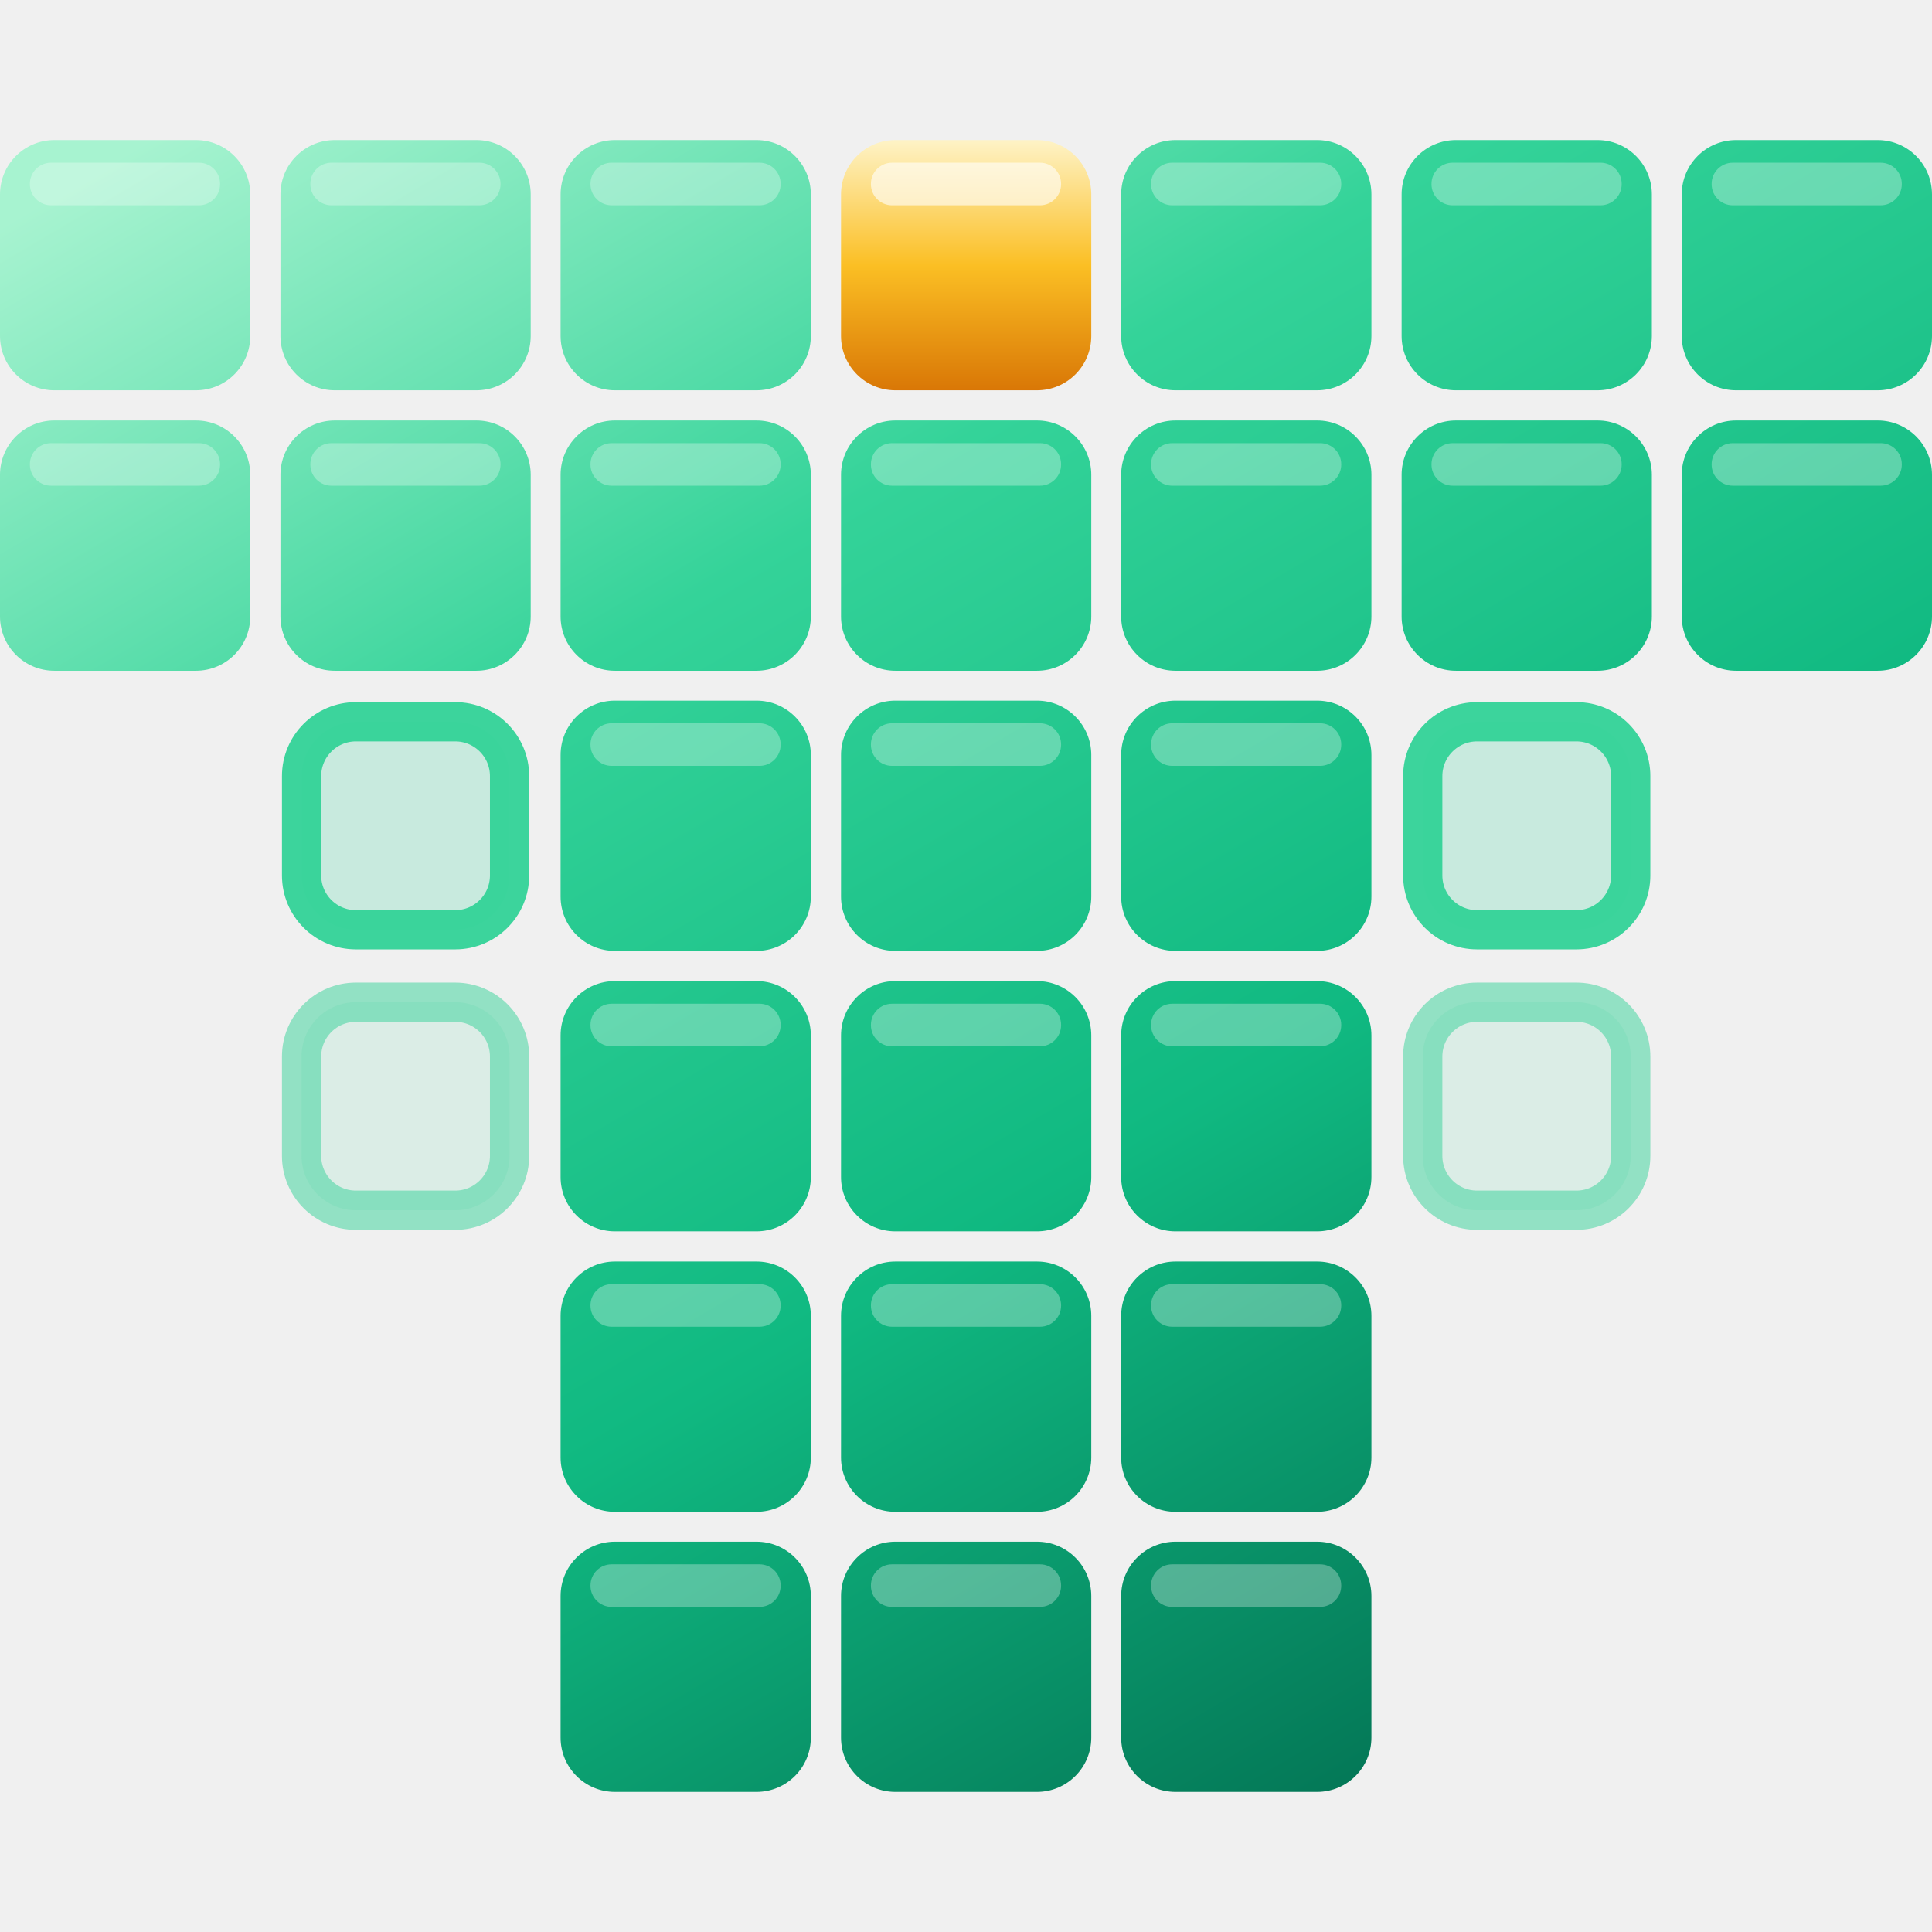
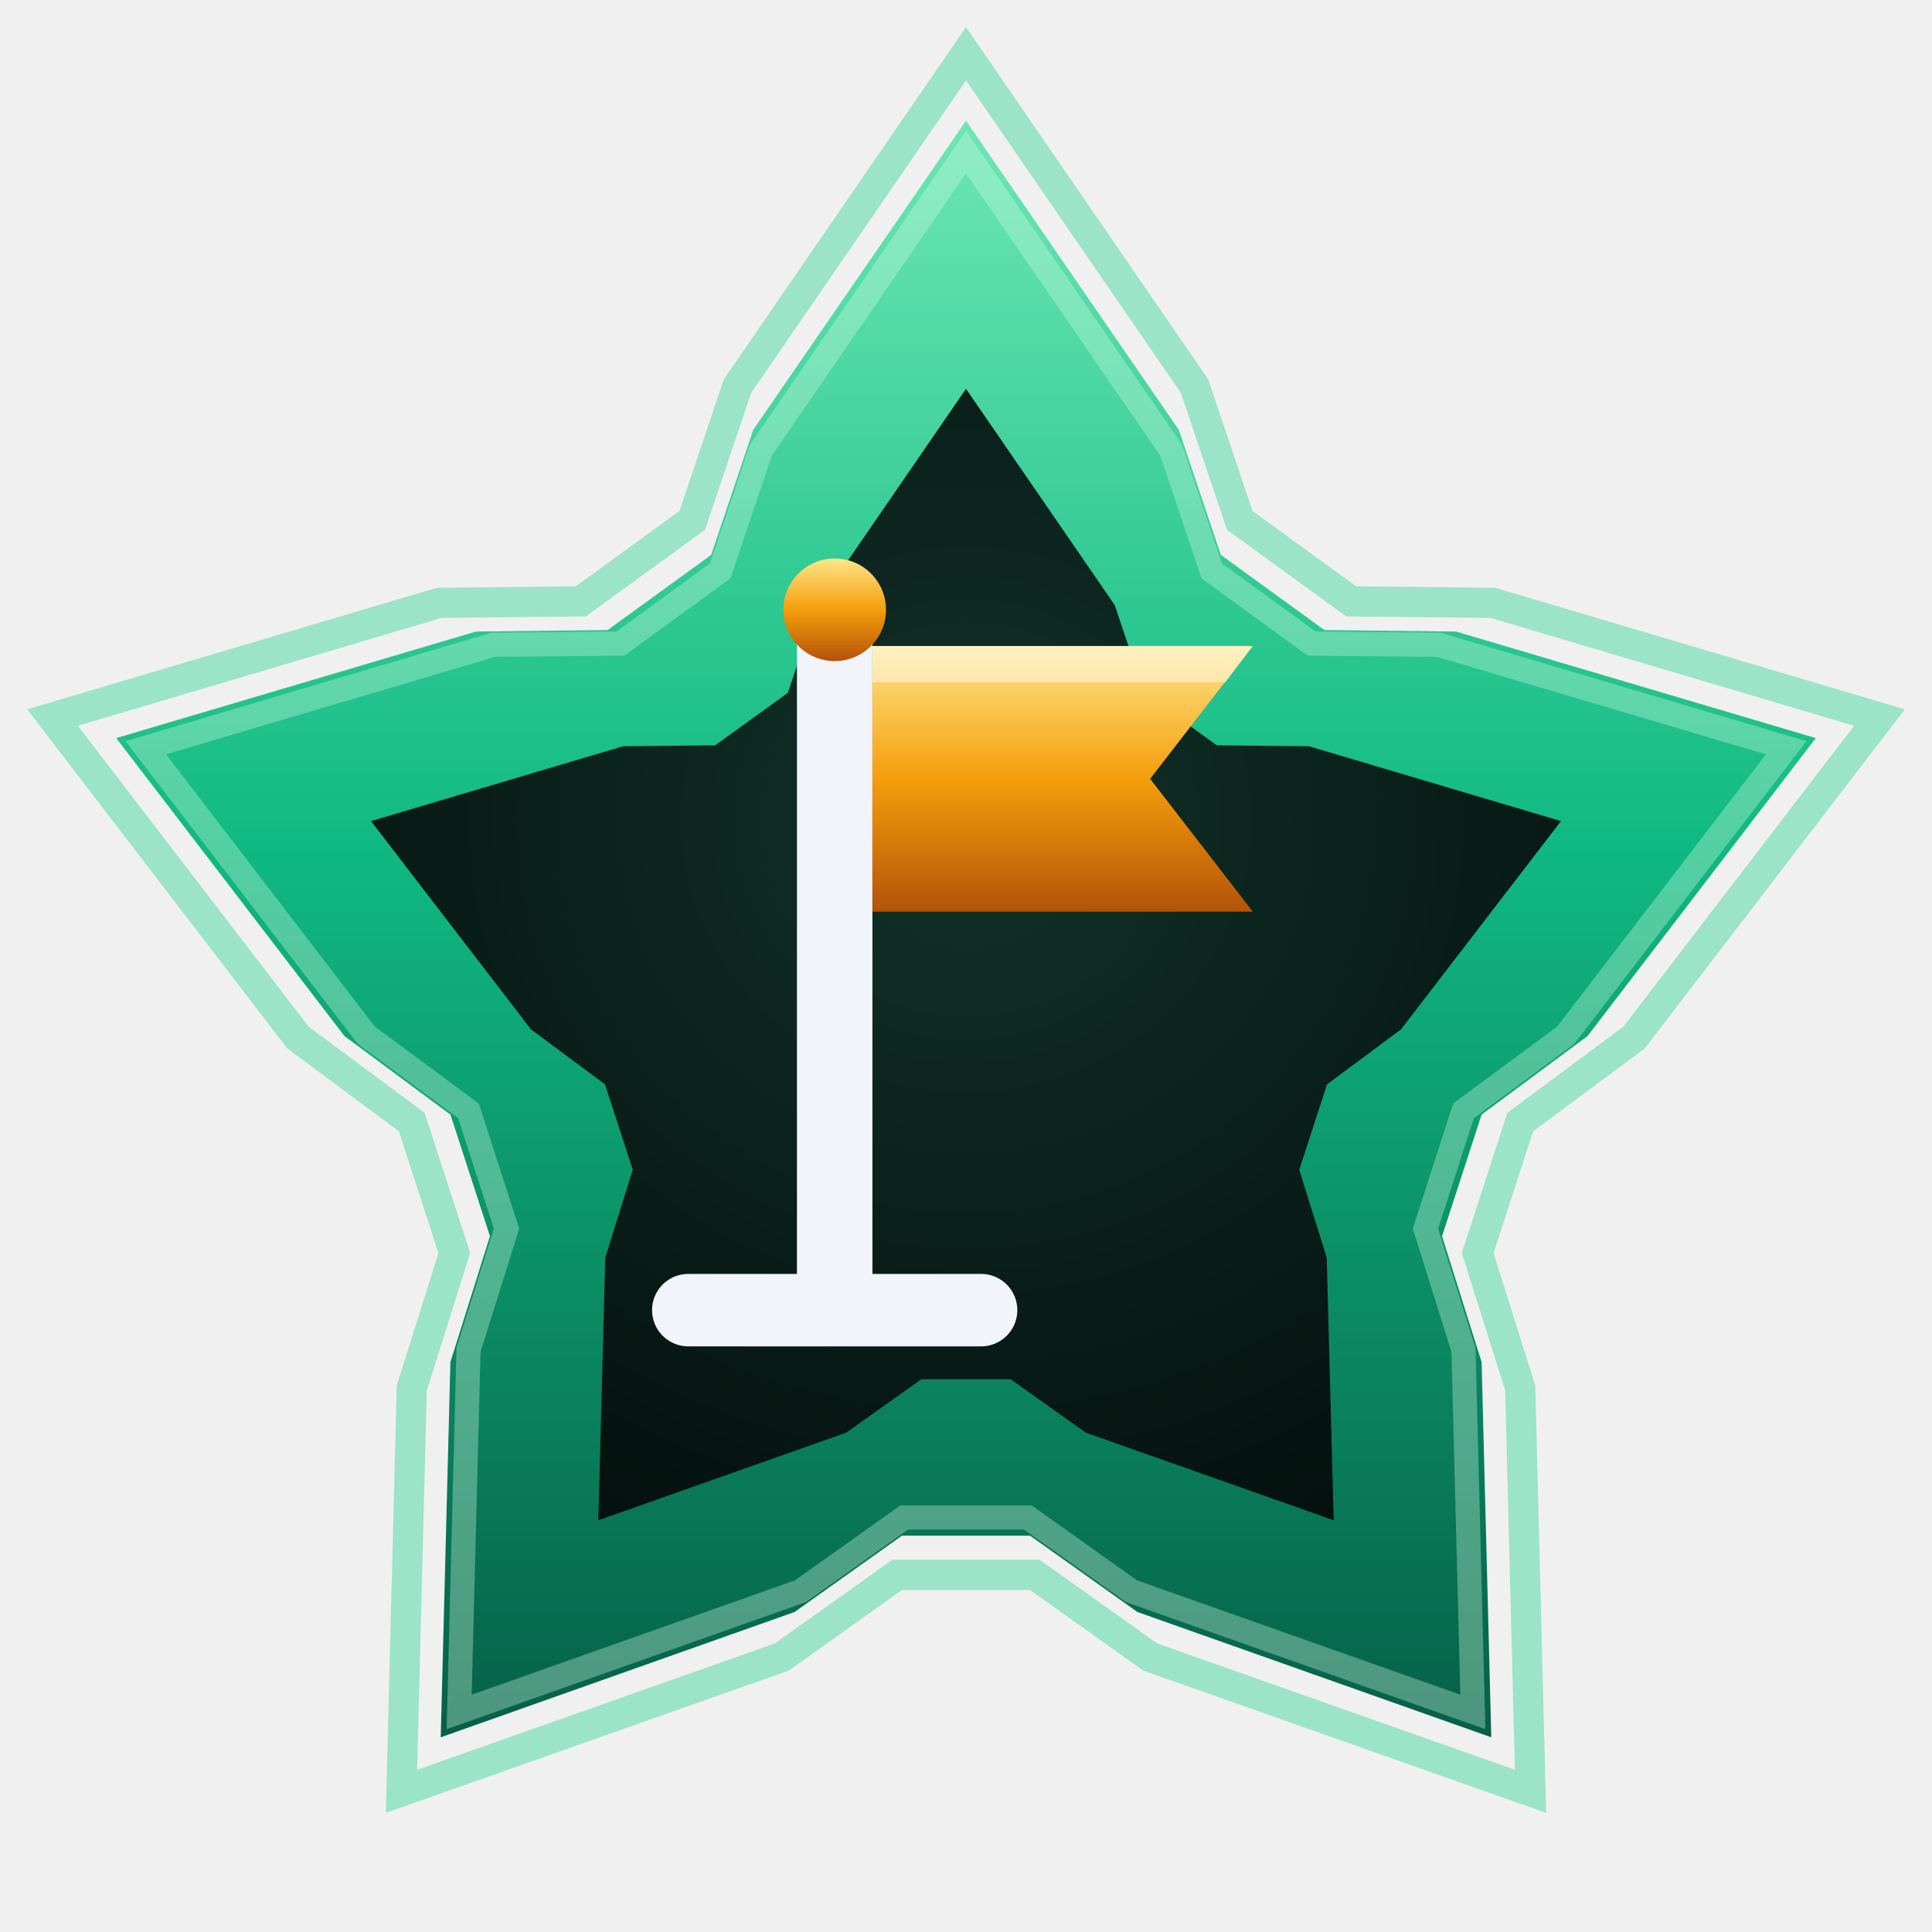
<svg xmlns="http://www.w3.org/2000/svg" viewBox="0 0 64 64">
  <defs>
-     <linearGradient id="e-g" x1="6" y1="4" x2="40" y2="62" gradientUnits="userSpaceOnUse">
-       <stop offset="0" stop-color="#a7f3d0" />
-       <stop offset="0.33" stop-color="#34d399" />
-       <stop offset="0.67" stop-color="#10b981" />
-       <stop offset="1" stop-color="#047857" />
+     <linearGradient id="eg" x1="0" y1="0" x2="0" y2="1">
+       <stop offset="0" stop-color="#6ee7b7" />
+       <stop offset=".45" stop-color="#10b981" />
+       <stop offset="1" stop-color="#065f46" />
    </linearGradient>
-     <linearGradient id="e-a" x1="0" y1="0" x2="0" y2="1">
-       <stop offset="0" stop-color="#fef3c7" />
-       <stop offset=".5" stop-color="#fbbf24" />
-       <stop offset="1" stop-color="#d97706" />
+     <linearGradient id="ea" x1="0" y1="0" x2="0" y2="1">
+       <stop offset="0" stop-color="#fde68a" />
+       <stop offset=".5" stop-color="#f59e0b" />
+       <stop offset="1" stop-color="#b45309" />
    </linearGradient>
+     <radialGradient id="ei" cx=".5" cy=".38" r=".7">
+       <stop offset="0" stop-color="#113229" />
+       <stop offset="1" stop-color="#04100d" />
+     </radialGradient>
  </defs>
-   <rect x="0" y="4.64" width="8.29" height="8.29" rx="1.8" fill="url(#e-g)" />
-   <rect x="0.99" y="5.39" width="6.3" height="1.41" rx="0.7" fill="#fff" fill-opacity=".3" />
-   <rect x="9.29" y="4.64" width="8.29" height="8.29" rx="1.8" fill="url(#e-g)" />
-   <rect x="10.28" y="5.39" width="6.3" height="1.41" rx="0.7" fill="#fff" fill-opacity=".3" />
-   <rect x="18.57" y="4.64" width="8.29" height="8.29" rx="1.8" fill="url(#e-g)" />
-   <rect x="19.56" y="5.39" width="6.3" height="1.41" rx="0.7" fill="#fff" fill-opacity=".3" />
-   <rect x="27.86" y="4.64" width="8.29" height="8.29" rx="1.8" fill="url(#e-a)" />
-   <rect x="28.85" y="5.39" width="6.3" height="1.41" rx="0.7" fill="#fff" fill-opacity=".6" />
-   <rect x="37.14" y="4.64" width="8.29" height="8.29" rx="1.8" fill="url(#e-g)" />
-   <rect x="38.13" y="5.39" width="6.3" height="1.41" rx="0.7" fill="#fff" fill-opacity=".3" />
-   <rect x="46.43" y="4.64" width="8.29" height="8.29" rx="1.8" fill="url(#e-g)" />
-   <rect x="47.42" y="5.39" width="6.3" height="1.41" rx="0.7" fill="#fff" fill-opacity=".3" />
-   <rect x="55.71" y="4.64" width="8.29" height="8.29" rx="1.8" fill="url(#e-g)" />
-   <rect x="56.7" y="5.39" width="6.3" height="1.41" rx="0.7" fill="#fff" fill-opacity=".3" />
-   <rect x="0" y="13.93" width="8.29" height="8.29" rx="1.8" fill="url(#e-g)" />
-   <rect x="0.99" y="14.68" width="6.3" height="1.41" rx="0.7" fill="#fff" fill-opacity=".3" />
-   <rect x="9.29" y="13.93" width="8.29" height="8.29" rx="1.8" fill="url(#e-g)" />
-   <rect x="10.28" y="14.68" width="6.3" height="1.41" rx="0.7" fill="#fff" fill-opacity=".3" />
-   <rect x="18.57" y="13.93" width="8.29" height="8.29" rx="1.8" fill="url(#e-g)" />
-   <rect x="19.56" y="14.68" width="6.3" height="1.41" rx="0.7" fill="#fff" fill-opacity=".3" />
-   <rect x="27.86" y="13.93" width="8.29" height="8.29" rx="1.8" fill="url(#e-g)" />
-   <rect x="28.85" y="14.68" width="6.3" height="1.41" rx="0.7" fill="#fff" fill-opacity=".3" />
-   <rect x="37.14" y="13.93" width="8.29" height="8.29" rx="1.8" fill="url(#e-g)" />
-   <rect x="38.13" y="14.68" width="6.3" height="1.41" rx="0.7" fill="#fff" fill-opacity=".3" />
-   <rect x="46.43" y="13.93" width="8.29" height="8.29" rx="1.8" fill="url(#e-g)" />
-   <rect x="47.42" y="14.68" width="6.3" height="1.41" rx="0.7" fill="#fff" fill-opacity=".3" />
-   <rect x="55.71" y="13.93" width="8.29" height="8.29" rx="1.8" fill="url(#e-g)" />
-   <rect x="56.7" y="14.68" width="6.3" height="1.41" rx="0.7" fill="#fff" fill-opacity=".3" />
-   <rect x="18.57" y="23.21" width="8.29" height="8.29" rx="1.8" fill="url(#e-g)" />
-   <rect x="19.56" y="23.96" width="6.3" height="1.41" rx="0.7" fill="#fff" fill-opacity=".3" />
-   <rect x="27.86" y="23.21" width="8.29" height="8.29" rx="1.8" fill="url(#e-g)" />
-   <rect x="28.85" y="23.96" width="6.3" height="1.41" rx="0.7" fill="#fff" fill-opacity=".3" />
-   <rect x="37.14" y="23.21" width="8.29" height="8.29" rx="1.8" fill="url(#e-g)" />
-   <rect x="38.13" y="23.96" width="6.3" height="1.41" rx="0.7" fill="#fff" fill-opacity=".3" />
-   <rect x="18.57" y="32.5" width="8.29" height="8.29" rx="1.8" fill="url(#e-g)" />
-   <rect x="19.56" y="33.25" width="6.3" height="1.41" rx="0.7" fill="#fff" fill-opacity=".3" />
-   <rect x="27.86" y="32.5" width="8.29" height="8.29" rx="1.8" fill="url(#e-g)" />
-   <rect x="28.85" y="33.25" width="6.3" height="1.41" rx="0.7" fill="#fff" fill-opacity=".3" />
-   <rect x="37.14" y="32.5" width="8.29" height="8.29" rx="1.8" fill="url(#e-g)" />
-   <rect x="38.13" y="33.25" width="6.3" height="1.41" rx="0.7" fill="#fff" fill-opacity=".3" />
-   <rect x="18.57" y="41.79" width="8.29" height="8.29" rx="1.8" fill="url(#e-g)" />
-   <rect x="19.56" y="42.54" width="6.3" height="1.41" rx="0.7" fill="#fff" fill-opacity=".3" />
-   <rect x="27.86" y="41.79" width="8.29" height="8.29" rx="1.8" fill="url(#e-g)" />
-   <rect x="28.85" y="42.54" width="6.3" height="1.41" rx="0.7" fill="#fff" fill-opacity=".3" />
-   <rect x="37.14" y="41.79" width="8.29" height="8.29" rx="1.8" fill="url(#e-g)" />
-   <rect x="38.13" y="42.54" width="6.3" height="1.41" rx="0.7" fill="#fff" fill-opacity=".3" />
-   <rect x="18.57" y="51.07" width="8.29" height="8.29" rx="1.8" fill="url(#e-g)" />
-   <rect x="19.56" y="51.82" width="6.3" height="1.41" rx="0.7" fill="#fff" fill-opacity=".3" />
-   <rect x="27.86" y="51.07" width="8.29" height="8.29" rx="1.8" fill="url(#e-g)" />
-   <rect x="28.85" y="51.82" width="6.3" height="1.41" rx="0.7" fill="#fff" fill-opacity=".3" />
-   <rect x="37.14" y="51.07" width="8.29" height="8.29" rx="1.8" fill="url(#e-g)" />
-   <rect x="38.13" y="51.82" width="6.3" height="1.41" rx="0.7" fill="#fff" fill-opacity=".3" />
-   <rect x="9.99" y="23.91" width="6.89" height="6.89" rx="1.8" fill="#34d399" fill-opacity="0.21" stroke="#34d399" stroke-opacity="0.95" stroke-width="1.3" />
-   <rect x="47.13" y="23.91" width="6.89" height="6.89" rx="1.8" fill="#34d399" fill-opacity="0.21" stroke="#34d399" stroke-opacity="0.95" stroke-width="1.3" />
-   <rect x="9.99" y="33.2" width="6.89" height="6.89" rx="1.8" fill="#34d399" fill-opacity="0.11" stroke="#34d399" stroke-opacity="0.5" stroke-width="1.3" />
-   <rect x="47.13" y="33.2" width="6.89" height="6.89" rx="1.8" fill="#34d399" fill-opacity="0.11" stroke="#34d399" stroke-opacity="0.5" stroke-width="1.3" />
+   <path d="M22.93 17.24L24.43 12.79L32.00 1.78L39.57 12.79L41.07 17.24L44.76 19.92L49.45 19.97L62.26 23.77L54.13 34.37L50.36 37.17L48.95 41.51L50.36 45.98L50.70 59.34L38.10 54.89L34.28 52.17L29.72 52.17L25.90 54.89L13.30 59.34L13.64 45.98L15.05 41.51L13.64 37.17L9.87 34.37L1.74 23.77L14.55 19.97L19.24 19.92Z" fill="none" stroke="#34d399" stroke-opacity=".45" stroke-width="1" />
+   <path d="M23.56 18.38L24.95 14.24L32.00 4.00L39.05 14.24L40.44 18.38L43.87 20.87L48.23 20.92L60.15 24.45L52.59 34.32L49.08 36.92L47.77 40.95L49.08 45.12L49.40 57.55L37.68 53.40L34.12 50.87L29.88 50.87L26.32 53.40L14.60 57.55L14.92 45.12L16.23 40.95L14.92 36.92L11.41 34.32L3.85 24.45L15.77 20.92L20.13 20.87Z" fill="url(#eg)" />
+   <path d="M23.86 18.91L25.20 14.92L32.00 5.04L38.80 14.92L40.14 18.91L43.45 21.32L47.66 21.36L59.17 24.77L51.87 34.29L48.48 36.80L47.22 40.70L48.48 44.72L48.79 56.71L37.48 52.71L34.05 50.27L29.95 50.27L26.52 52.71L15.21 56.71L15.52 44.72L16.78 40.70L15.52 36.80L12.13 34.29L4.83 24.77L16.34 21.36L20.55 21.32Z" fill="none" stroke="#d1fae5" stroke-opacity=".35" stroke-width=".8" />
+   <path d="M26.10 22.95L27.07 20.05L32.00 12.88L36.93 20.05L37.90 22.95L40.31 24.69L43.36 24.72L51.71 27.20L46.41 34.10L43.96 35.92L43.04 38.75L43.95 41.66L44.18 50.36L35.97 47.46L33.48 45.69L30.52 45.69L28.03 47.46L19.82 50.36L20.05 41.66L20.96 38.75L20.04 35.92L17.59 34.10L12.29 27.20L20.64 24.72L23.69 24.69Z" fill="url(#ei)" />
+   <path d="M26.4 20.5h2.5v22.5h-2.5z" fill="#f1f5f9" />
+   <circle cx="27.65" cy="20.2" r="1.7" fill="url(#ea)" />
+   <path d="M28.9 21.4h12.6l-3.4 4.4 3.4 4.4H28.9z" fill="url(#ea)" />
+   <path d="M28.9 21.4h12.6l-.9 1.2H28.9z" fill="#fff" fill-opacity=".45" />
+   <path d="M22.8 43.4h9.7" stroke="#f1f5f9" stroke-width="2.4" stroke-linecap="round" />
</svg>
